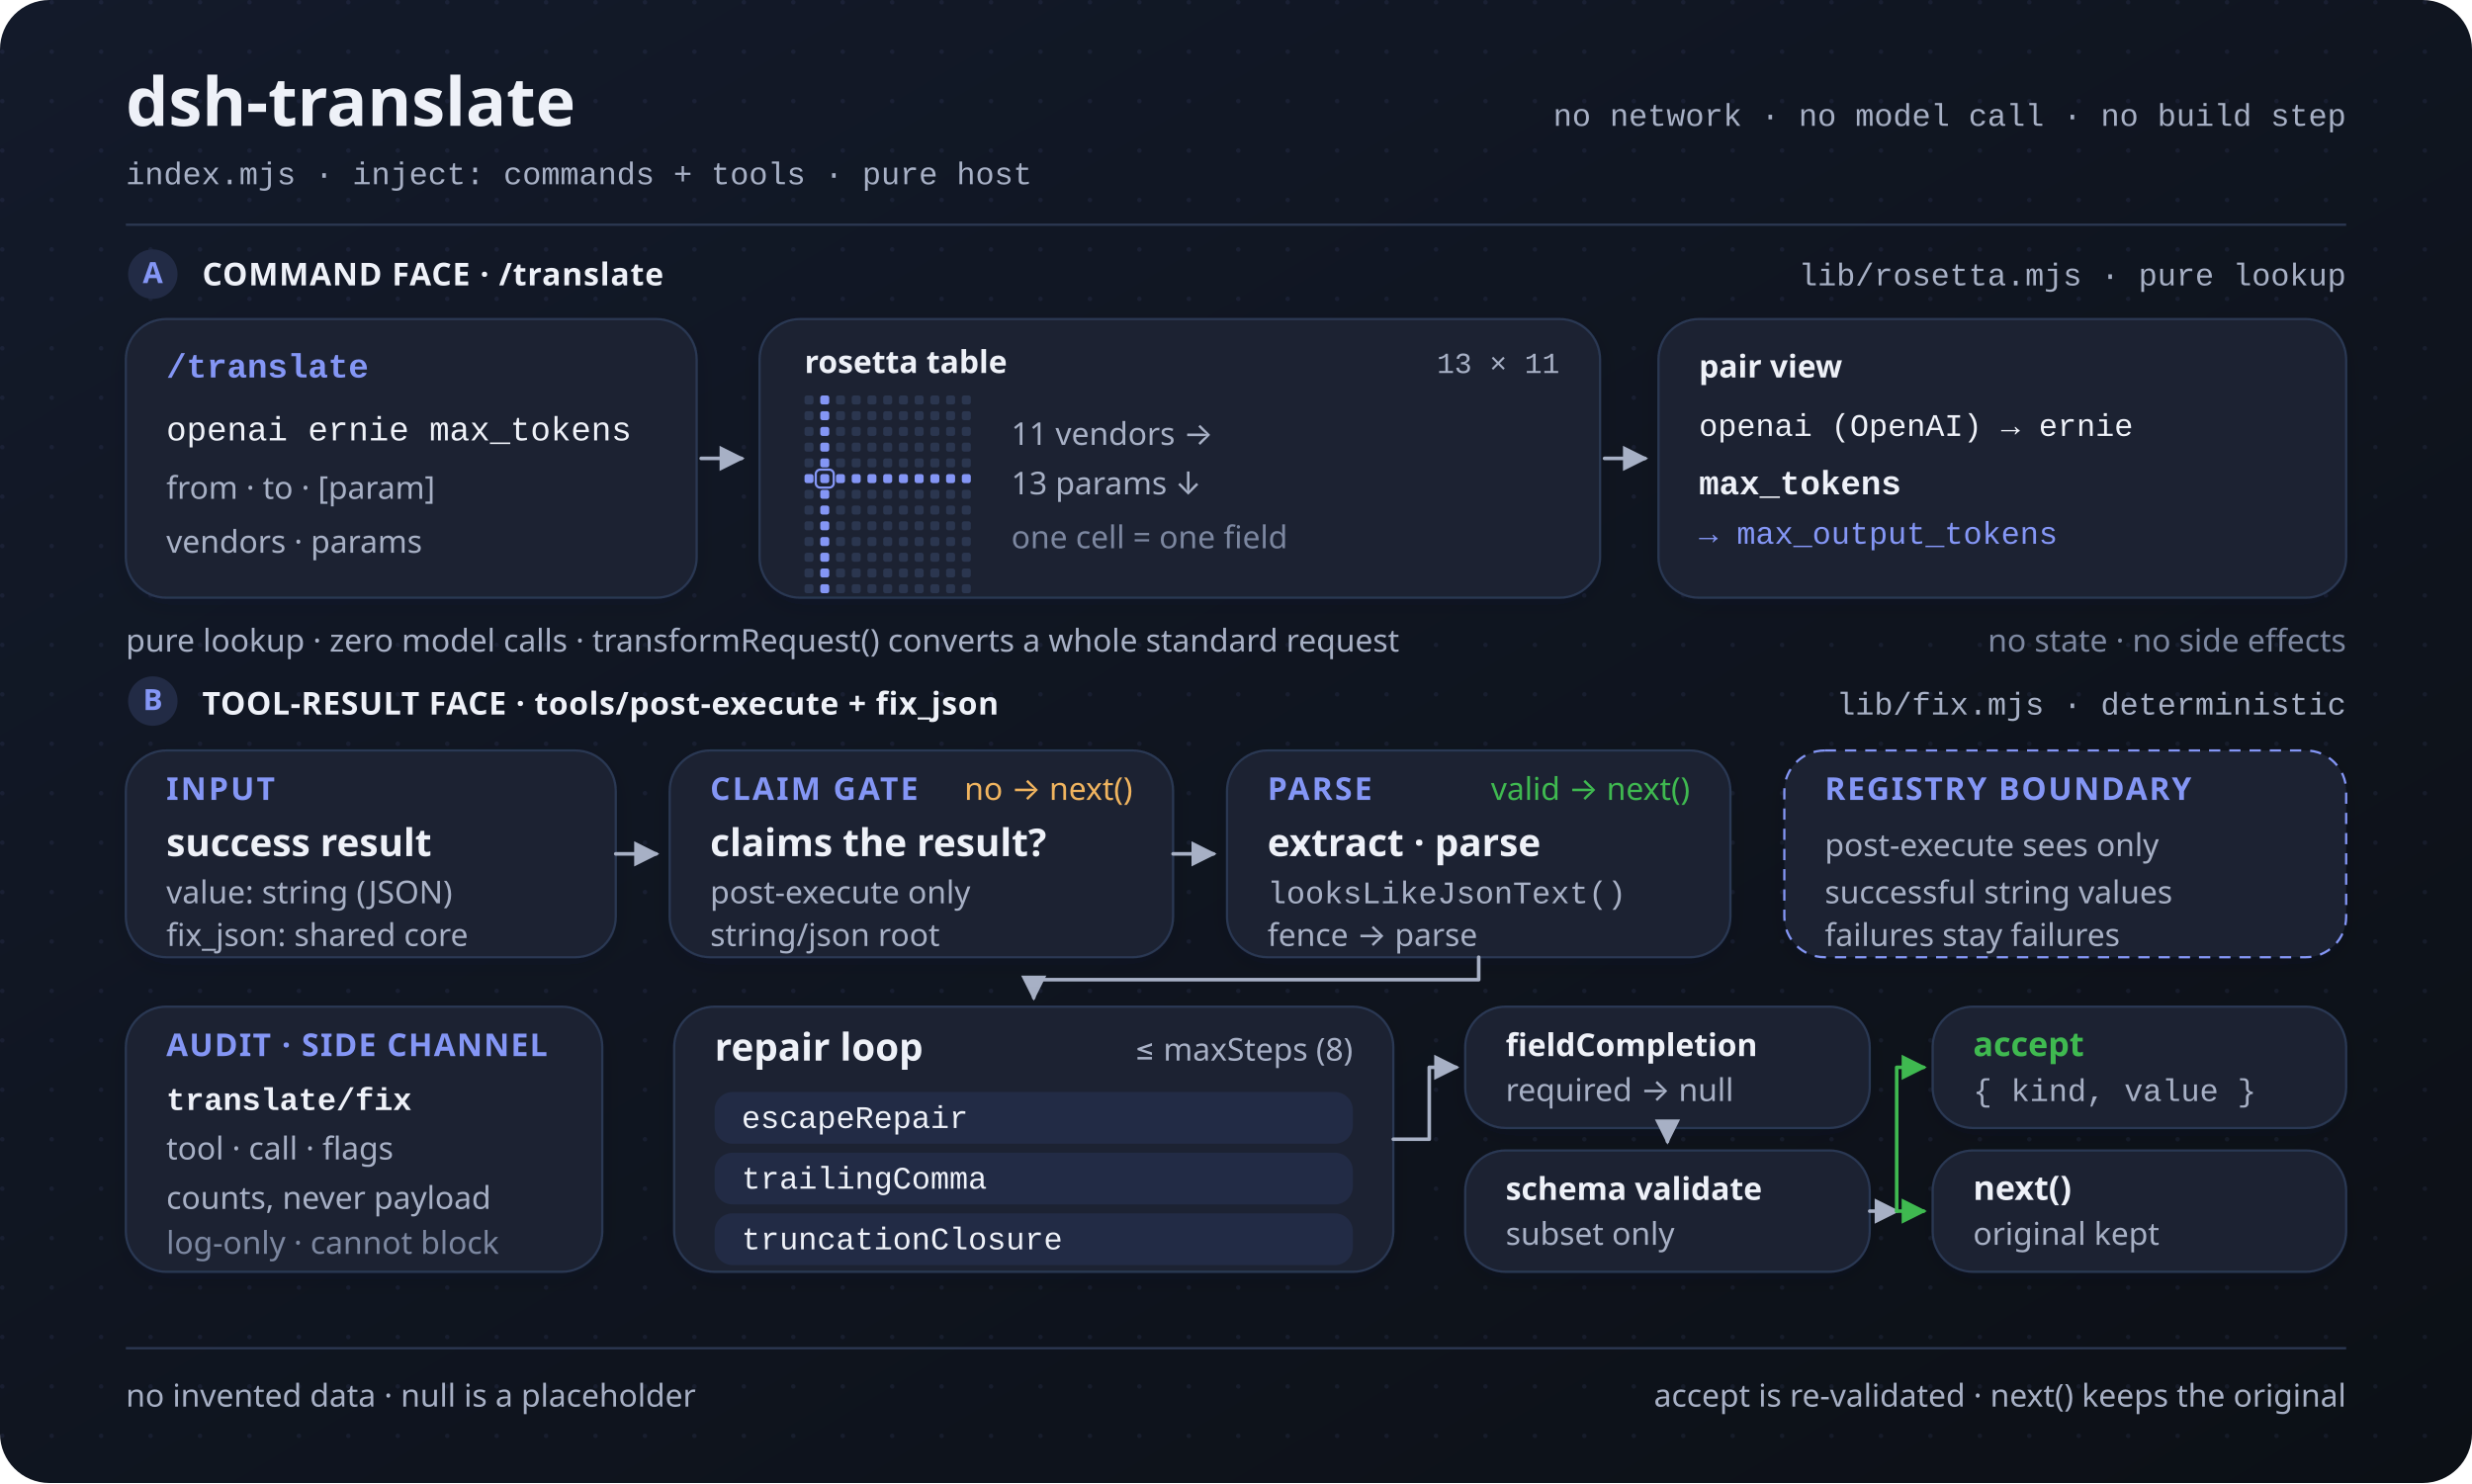
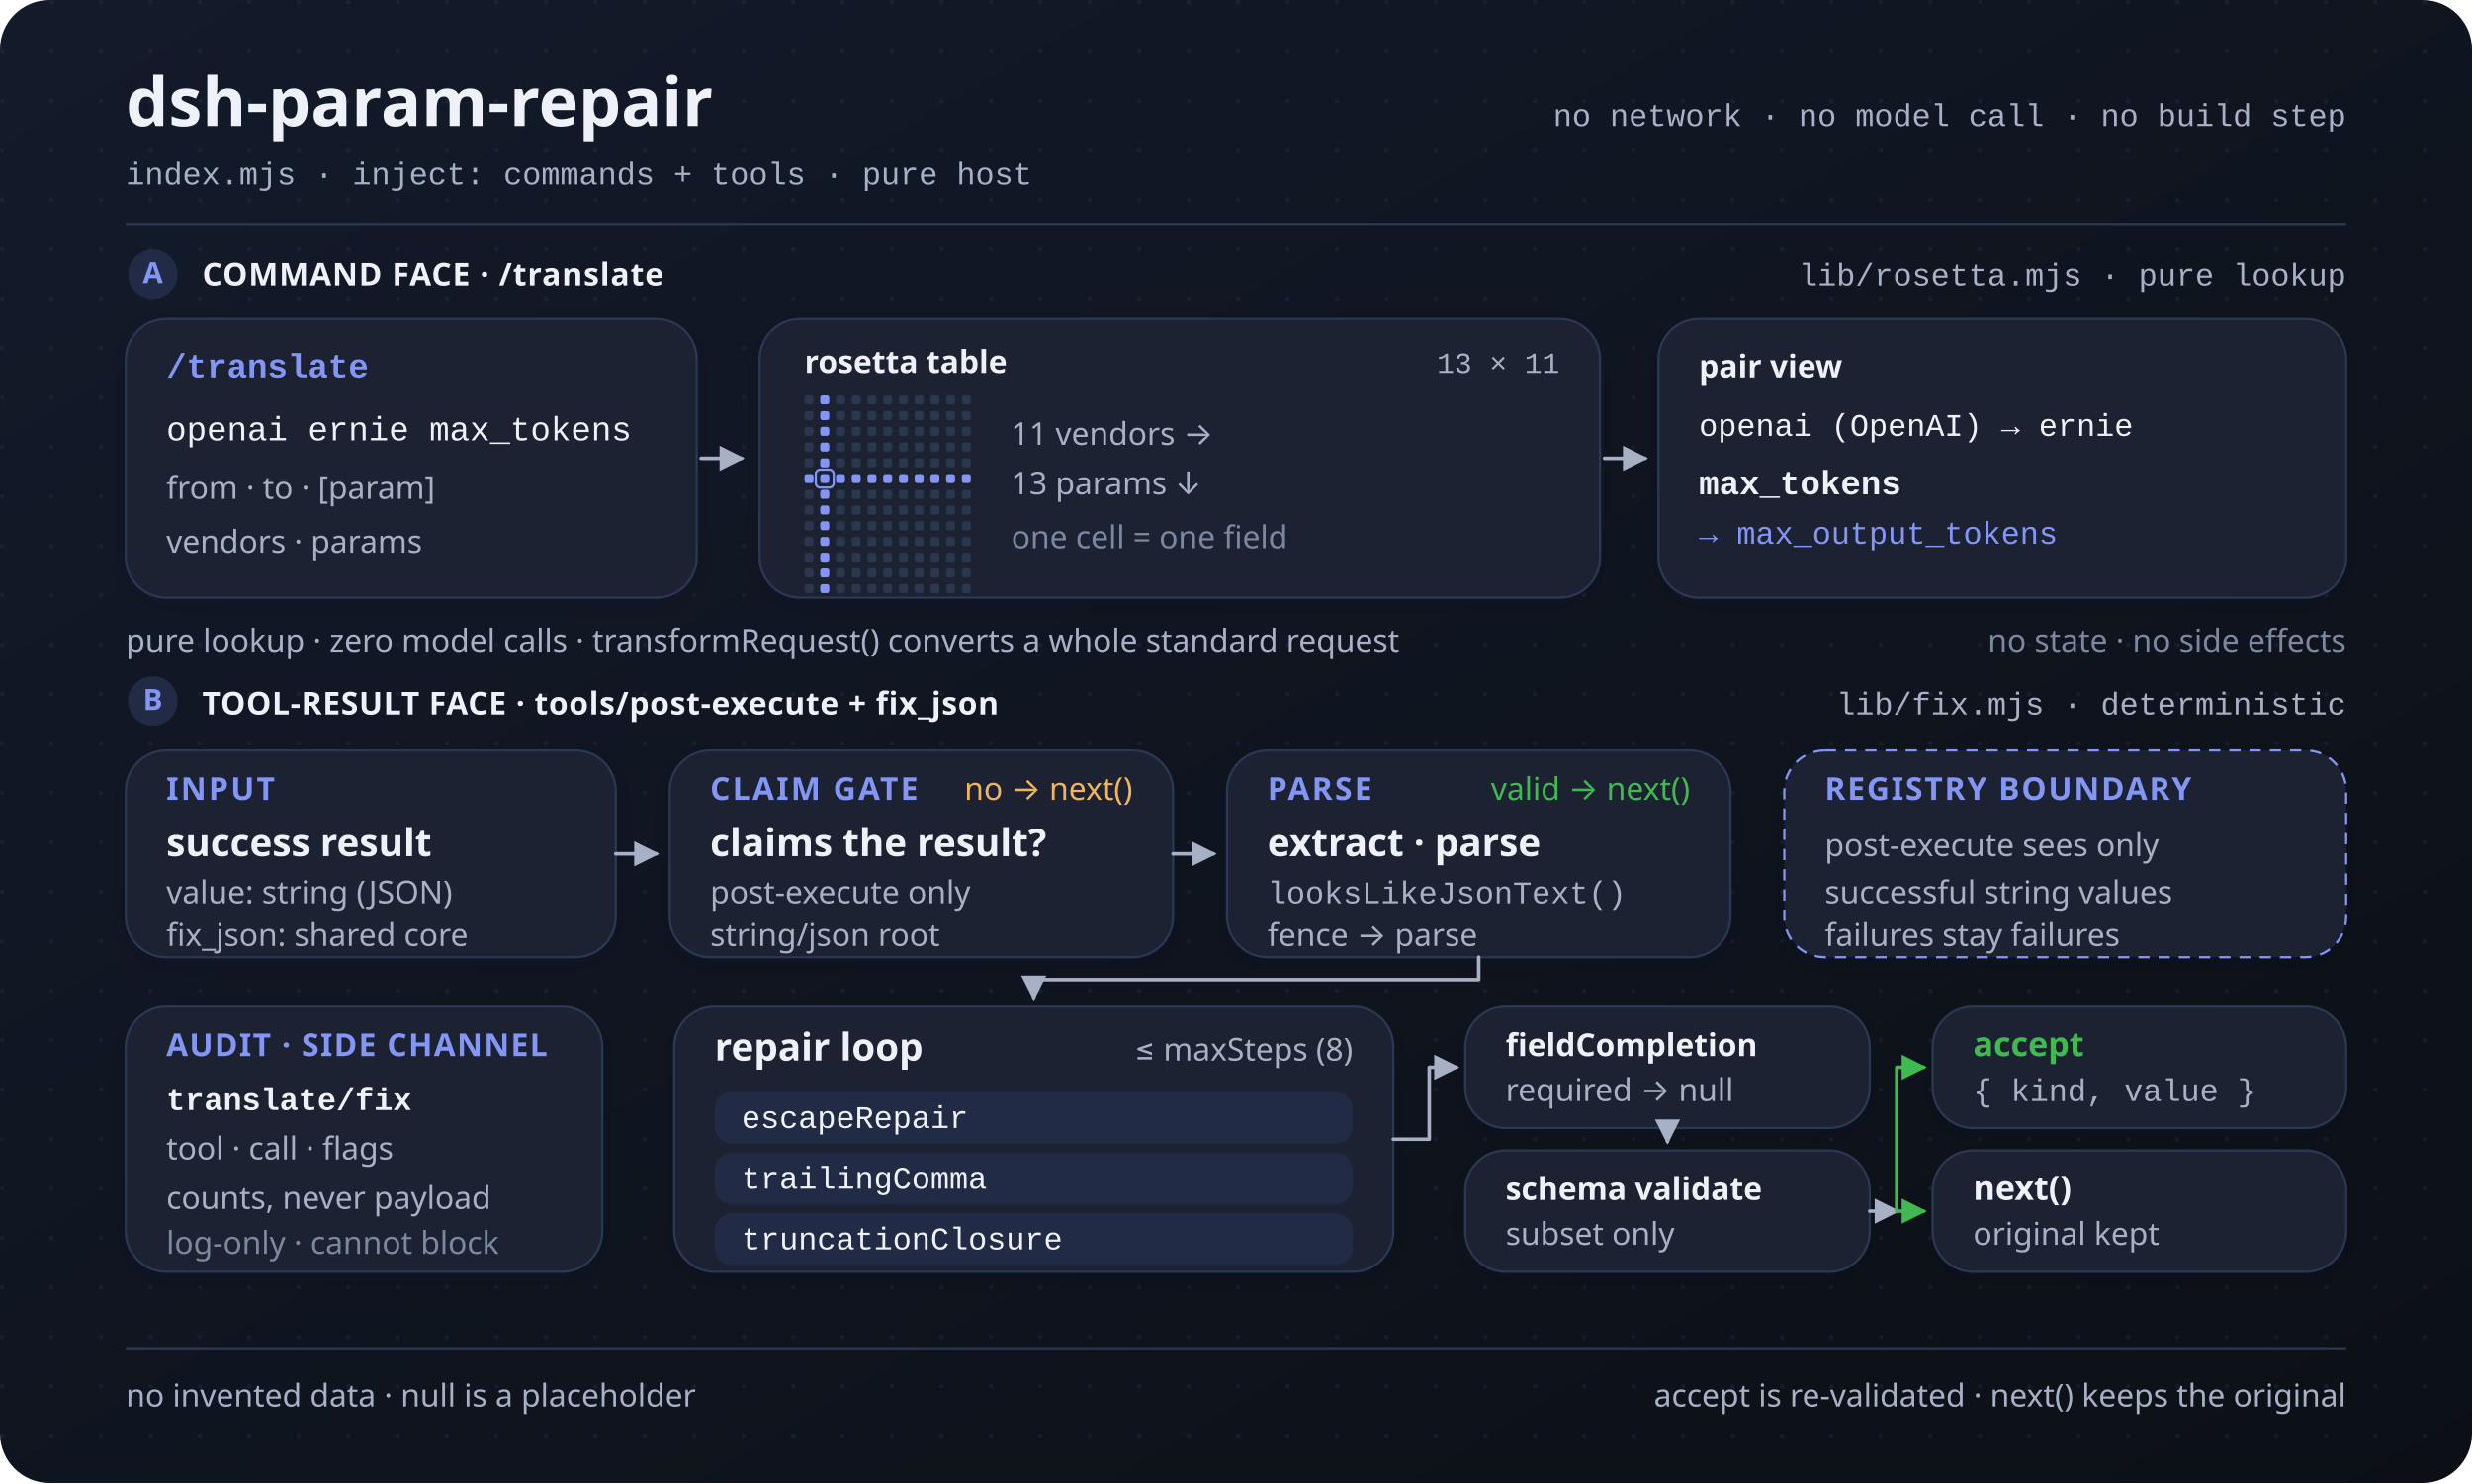
- <svg xmlns="http://www.w3.org/2000/svg" width="1100" height="660" viewBox="0 0 1100 660" role="img" aria-label="dsh-translate: two independent faces - the /translate rosetta lookup and the tools/post-execute JSON repair state machine">
+ <svg xmlns="http://www.w3.org/2000/svg" width="1100" height="660" viewBox="0 0 1100 660" role="img" aria-label="dsh-param-repair: two independent faces - the /translate rosetta lookup and the tools/post-execute JSON repair state machine">
  <defs>
    <linearGradient id="bg" x1="0" y1="0" x2="1" y2="1">
      <stop offset="0" stop-color="#131a2a" />
      <stop offset="1" stop-color="#0c1016" />
    </linearGradient>
    <pattern id="dots" width="22" height="22" patternUnits="userSpaceOnUse">
      <circle cx="1" cy="1" r="1" fill="#8496f5" opacity="0.075" />
    </pattern>
    <filter id="soft" x="-20%" y="-30%" width="140%" height="170%">
      <feDropShadow dx="0" dy="3" stdDeviation="6" flood-color="#1b2140" flood-opacity="0.10" />
    </filter>
    <marker id="arw" viewBox="0 0 8 8" refX="7" refY="4" markerWidth="7" markerHeight="7" orient="auto">
      <path d="M0 0 L8 4 L0 8 z" fill="#a7b0c5" />
    </marker>
    <marker id="arw-g" viewBox="0 0 8 8" refX="7" refY="4" markerWidth="7" markerHeight="7" orient="auto">
      <path d="M0 0 L8 4 L0 8 z" fill="#3fb950" />
    </marker>
    <marker id="arw-a" viewBox="0 0 8 8" refX="7" refY="4" markerWidth="7" markerHeight="7" orient="auto">
      <path d="M0 0 L8 4 L0 8 z" fill="#8496f5" />
    </marker>
  </defs>
  <rect width="1100" height="660" rx="22" fill="url(#bg)" />
  <rect width="1100" height="660" rx="22" fill="url(#dots)" />
-   <text x="56" y="56" fill="#eef1f8" font-family="ui-sans-serif,system-ui,-apple-system,'Segoe UI','Noto Sans',sans-serif" font-size="30" font-weight="700">dsh-translate</text>
+   <text x="56" y="56" fill="#eef1f8" font-family="ui-sans-serif,system-ui,-apple-system,'Segoe UI','Noto Sans',sans-serif" font-size="30" font-weight="700">dsh-param-repair</text>
  <text x="56" y="82" fill="#a7b0c5" font-family="ui-monospace,SFMono-Regular,'Cascadia Mono',Consolas,'Liberation Mono',monospace" font-size="14">index.mjs · inject: commands + tools · pure host</text>
  <text x="1044" y="56" fill="#a7b0c5" font-family="ui-monospace,SFMono-Regular,'Cascadia Mono',Consolas,'Liberation Mono',monospace" font-size="14" text-anchor="end">no network · no model call · no build step</text>
  <line x1="56" y1="100" x2="1044" y2="100" stroke="#2c3852" stroke-width="1" />
  <circle cx="68" cy="122" r="11" fill="#222b45" />
  <text x="68" y="126" fill="#8496f5" font-family="ui-sans-serif,system-ui,-apple-system,'Segoe UI','Noto Sans',sans-serif" font-size="13" font-weight="700" text-anchor="middle">A</text>
  <text x="90" y="127" fill="#eef1f8" font-family="ui-sans-serif,system-ui,-apple-system,'Segoe UI','Noto Sans',sans-serif" font-size="14" font-weight="700" letter-spacing="0.4">COMMAND FACE · /translate</text>
  <text x="1044" y="127" fill="#a7b0c5" font-family="ui-monospace,SFMono-Regular,'Cascadia Mono',Consolas,'Liberation Mono',monospace" font-size="14" text-anchor="end">lib/rosetta.mjs · pure lookup</text>
  <rect x="56" y="142" width="254" height="124" rx="18" fill="#1a2233" stroke="#2c3852" stroke-width="1" filter="url(#soft)" />
  <rect x="338" y="142" width="374" height="124" rx="18" fill="#1a2233" stroke="#2c3852" stroke-width="1" filter="url(#soft)" />
  <rect x="738" y="142" width="306" height="124" rx="18" fill="#1a2233" stroke="#2c3852" stroke-width="1" filter="url(#soft)" />
  <path d="M312 204 H330" fill="none" stroke="#a7b0c5" stroke-width="1.6" stroke-linecap="round" stroke-linejoin="round" marker-end="url(#arw)" />
  <path d="M714 204 H732" fill="none" stroke="#a7b0c5" stroke-width="1.6" stroke-linecap="round" stroke-linejoin="round" marker-end="url(#arw)" />
  <text x="74" y="168" fill="#8496f5" font-family="ui-monospace,SFMono-Regular,'Cascadia Mono',Consolas,'Liberation Mono',monospace" font-size="15" font-weight="700">/translate</text>
  <text x="74" y="196" fill="#eef1f8" font-family="ui-monospace,SFMono-Regular,'Cascadia Mono',Consolas,'Liberation Mono',monospace" font-size="15">openai ernie max_tokens</text>
  <text x="74" y="222" fill="#a7b0c5" font-family="ui-sans-serif,system-ui,-apple-system,'Segoe UI','Noto Sans',sans-serif" font-size="14">from · to · [param]</text>
  <text x="74" y="246" fill="#a7b0c5" font-family="ui-sans-serif,system-ui,-apple-system,'Segoe UI','Noto Sans',sans-serif" font-size="14">vendors · params</text>
  <text x="358" y="166" fill="#eef1f8" font-family="ui-sans-serif,system-ui,-apple-system,'Segoe UI','Noto Sans',sans-serif" font-size="14" font-weight="700">rosetta table</text>
  <text x="694" y="166" fill="#a7b0c5" font-family="ui-monospace,SFMono-Regular,'Cascadia Mono',Consolas,'Liberation Mono',monospace" font-size="13" text-anchor="end">13 × 11</text>
  <rect x="358" y="176" width="4" height="4" rx="1" fill="#2c3852" opacity="0.9" />
  <rect x="365" y="176" width="4" height="4" rx="1" fill="#8496f5" opacity="1" />
  <rect x="372" y="176" width="4" height="4" rx="1" fill="#2c3852" opacity="0.9" />
  <rect x="379" y="176" width="4" height="4" rx="1" fill="#2c3852" opacity="0.9" />
  <rect x="386" y="176" width="4" height="4" rx="1" fill="#2c3852" opacity="0.9" />
  <rect x="393" y="176" width="4" height="4" rx="1" fill="#2c3852" opacity="0.9" />
  <rect x="400" y="176" width="4" height="4" rx="1" fill="#2c3852" opacity="0.9" />
  <rect x="407" y="176" width="4" height="4" rx="1" fill="#2c3852" opacity="0.9" />
  <rect x="414" y="176" width="4" height="4" rx="1" fill="#2c3852" opacity="0.9" />
  <rect x="421" y="176" width="4" height="4" rx="1" fill="#2c3852" opacity="0.9" />
  <rect x="428" y="176" width="4" height="4" rx="1" fill="#2c3852" opacity="0.9" />
  <rect x="358" y="183" width="4" height="4" rx="1" fill="#2c3852" opacity="0.9" />
  <rect x="365" y="183" width="4" height="4" rx="1" fill="#8496f5" opacity="1" />
  <rect x="372" y="183" width="4" height="4" rx="1" fill="#2c3852" opacity="0.9" />
  <rect x="379" y="183" width="4" height="4" rx="1" fill="#2c3852" opacity="0.9" />
  <rect x="386" y="183" width="4" height="4" rx="1" fill="#2c3852" opacity="0.9" />
  <rect x="393" y="183" width="4" height="4" rx="1" fill="#2c3852" opacity="0.9" />
  <rect x="400" y="183" width="4" height="4" rx="1" fill="#2c3852" opacity="0.9" />
  <rect x="407" y="183" width="4" height="4" rx="1" fill="#2c3852" opacity="0.9" />
  <rect x="414" y="183" width="4" height="4" rx="1" fill="#2c3852" opacity="0.9" />
  <rect x="421" y="183" width="4" height="4" rx="1" fill="#2c3852" opacity="0.9" />
  <rect x="428" y="183" width="4" height="4" rx="1" fill="#2c3852" opacity="0.9" />
  <rect x="358" y="190" width="4" height="4" rx="1" fill="#2c3852" opacity="0.9" />
  <rect x="365" y="190" width="4" height="4" rx="1" fill="#8496f5" opacity="1" />
  <rect x="372" y="190" width="4" height="4" rx="1" fill="#2c3852" opacity="0.9" />
  <rect x="379" y="190" width="4" height="4" rx="1" fill="#2c3852" opacity="0.9" />
  <rect x="386" y="190" width="4" height="4" rx="1" fill="#2c3852" opacity="0.9" />
  <rect x="393" y="190" width="4" height="4" rx="1" fill="#2c3852" opacity="0.9" />
  <rect x="400" y="190" width="4" height="4" rx="1" fill="#2c3852" opacity="0.9" />
  <rect x="407" y="190" width="4" height="4" rx="1" fill="#2c3852" opacity="0.9" />
  <rect x="414" y="190" width="4" height="4" rx="1" fill="#2c3852" opacity="0.9" />
  <rect x="421" y="190" width="4" height="4" rx="1" fill="#2c3852" opacity="0.9" />
  <rect x="428" y="190" width="4" height="4" rx="1" fill="#2c3852" opacity="0.9" />
  <rect x="358" y="197" width="4" height="4" rx="1" fill="#2c3852" opacity="0.9" />
  <rect x="365" y="197" width="4" height="4" rx="1" fill="#8496f5" opacity="1" />
  <rect x="372" y="197" width="4" height="4" rx="1" fill="#2c3852" opacity="0.9" />
  <rect x="379" y="197" width="4" height="4" rx="1" fill="#2c3852" opacity="0.9" />
  <rect x="386" y="197" width="4" height="4" rx="1" fill="#2c3852" opacity="0.9" />
  <rect x="393" y="197" width="4" height="4" rx="1" fill="#2c3852" opacity="0.9" />
  <rect x="400" y="197" width="4" height="4" rx="1" fill="#2c3852" opacity="0.9" />
  <rect x="407" y="197" width="4" height="4" rx="1" fill="#2c3852" opacity="0.9" />
  <rect x="414" y="197" width="4" height="4" rx="1" fill="#2c3852" opacity="0.9" />
  <rect x="421" y="197" width="4" height="4" rx="1" fill="#2c3852" opacity="0.9" />
  <rect x="428" y="197" width="4" height="4" rx="1" fill="#2c3852" opacity="0.9" />
  <rect x="358" y="204" width="4" height="4" rx="1" fill="#2c3852" opacity="0.9" />
  <rect x="365" y="204" width="4" height="4" rx="1" fill="#8496f5" opacity="1" />
  <rect x="372" y="204" width="4" height="4" rx="1" fill="#2c3852" opacity="0.9" />
  <rect x="379" y="204" width="4" height="4" rx="1" fill="#2c3852" opacity="0.9" />
  <rect x="386" y="204" width="4" height="4" rx="1" fill="#2c3852" opacity="0.9" />
  <rect x="393" y="204" width="4" height="4" rx="1" fill="#2c3852" opacity="0.9" />
  <rect x="400" y="204" width="4" height="4" rx="1" fill="#2c3852" opacity="0.9" />
  <rect x="407" y="204" width="4" height="4" rx="1" fill="#2c3852" opacity="0.9" />
  <rect x="414" y="204" width="4" height="4" rx="1" fill="#2c3852" opacity="0.9" />
  <rect x="421" y="204" width="4" height="4" rx="1" fill="#2c3852" opacity="0.9" />
  <rect x="428" y="204" width="4" height="4" rx="1" fill="#2c3852" opacity="0.9" />
  <rect x="358" y="211" width="4" height="4" rx="1" fill="#8496f5" opacity="1" />
  <rect x="365" y="211" width="4" height="4" rx="1" fill="#8496f5" opacity="1" />
  <rect x="372" y="211" width="4" height="4" rx="1" fill="#8496f5" opacity="1" />
  <rect x="379" y="211" width="4" height="4" rx="1" fill="#8496f5" opacity="1" />
  <rect x="386" y="211" width="4" height="4" rx="1" fill="#8496f5" opacity="1" />
  <rect x="393" y="211" width="4" height="4" rx="1" fill="#8496f5" opacity="1" />
  <rect x="400" y="211" width="4" height="4" rx="1" fill="#8496f5" opacity="1" />
  <rect x="407" y="211" width="4" height="4" rx="1" fill="#8496f5" opacity="1" />
  <rect x="414" y="211" width="4" height="4" rx="1" fill="#8496f5" opacity="1" />
  <rect x="421" y="211" width="4" height="4" rx="1" fill="#8496f5" opacity="1" />
  <rect x="428" y="211" width="4" height="4" rx="1" fill="#8496f5" opacity="1" />
  <rect x="358" y="218" width="4" height="4" rx="1" fill="#2c3852" opacity="0.9" />
  <rect x="365" y="218" width="4" height="4" rx="1" fill="#8496f5" opacity="1" />
  <rect x="372" y="218" width="4" height="4" rx="1" fill="#2c3852" opacity="0.9" />
  <rect x="379" y="218" width="4" height="4" rx="1" fill="#2c3852" opacity="0.9" />
  <rect x="386" y="218" width="4" height="4" rx="1" fill="#2c3852" opacity="0.9" />
  <rect x="393" y="218" width="4" height="4" rx="1" fill="#2c3852" opacity="0.9" />
  <rect x="400" y="218" width="4" height="4" rx="1" fill="#2c3852" opacity="0.9" />
  <rect x="407" y="218" width="4" height="4" rx="1" fill="#2c3852" opacity="0.9" />
  <rect x="414" y="218" width="4" height="4" rx="1" fill="#2c3852" opacity="0.9" />
  <rect x="421" y="218" width="4" height="4" rx="1" fill="#2c3852" opacity="0.9" />
  <rect x="428" y="218" width="4" height="4" rx="1" fill="#2c3852" opacity="0.9" />
  <rect x="358" y="225" width="4" height="4" rx="1" fill="#2c3852" opacity="0.9" />
  <rect x="365" y="225" width="4" height="4" rx="1" fill="#8496f5" opacity="1" />
  <rect x="372" y="225" width="4" height="4" rx="1" fill="#2c3852" opacity="0.9" />
  <rect x="379" y="225" width="4" height="4" rx="1" fill="#2c3852" opacity="0.9" />
  <rect x="386" y="225" width="4" height="4" rx="1" fill="#2c3852" opacity="0.9" />
  <rect x="393" y="225" width="4" height="4" rx="1" fill="#2c3852" opacity="0.9" />
  <rect x="400" y="225" width="4" height="4" rx="1" fill="#2c3852" opacity="0.9" />
  <rect x="407" y="225" width="4" height="4" rx="1" fill="#2c3852" opacity="0.9" />
  <rect x="414" y="225" width="4" height="4" rx="1" fill="#2c3852" opacity="0.9" />
  <rect x="421" y="225" width="4" height="4" rx="1" fill="#2c3852" opacity="0.9" />
  <rect x="428" y="225" width="4" height="4" rx="1" fill="#2c3852" opacity="0.9" />
  <rect x="358" y="232" width="4" height="4" rx="1" fill="#2c3852" opacity="0.9" />
  <rect x="365" y="232" width="4" height="4" rx="1" fill="#8496f5" opacity="1" />
  <rect x="372" y="232" width="4" height="4" rx="1" fill="#2c3852" opacity="0.9" />
  <rect x="379" y="232" width="4" height="4" rx="1" fill="#2c3852" opacity="0.9" />
  <rect x="386" y="232" width="4" height="4" rx="1" fill="#2c3852" opacity="0.9" />
  <rect x="393" y="232" width="4" height="4" rx="1" fill="#2c3852" opacity="0.9" />
  <rect x="400" y="232" width="4" height="4" rx="1" fill="#2c3852" opacity="0.9" />
  <rect x="407" y="232" width="4" height="4" rx="1" fill="#2c3852" opacity="0.9" />
  <rect x="414" y="232" width="4" height="4" rx="1" fill="#2c3852" opacity="0.9" />
  <rect x="421" y="232" width="4" height="4" rx="1" fill="#2c3852" opacity="0.9" />
  <rect x="428" y="232" width="4" height="4" rx="1" fill="#2c3852" opacity="0.9" />
  <rect x="358" y="239" width="4" height="4" rx="1" fill="#2c3852" opacity="0.9" />
  <rect x="365" y="239" width="4" height="4" rx="1" fill="#8496f5" opacity="1" />
  <rect x="372" y="239" width="4" height="4" rx="1" fill="#2c3852" opacity="0.9" />
  <rect x="379" y="239" width="4" height="4" rx="1" fill="#2c3852" opacity="0.9" />
  <rect x="386" y="239" width="4" height="4" rx="1" fill="#2c3852" opacity="0.9" />
  <rect x="393" y="239" width="4" height="4" rx="1" fill="#2c3852" opacity="0.9" />
  <rect x="400" y="239" width="4" height="4" rx="1" fill="#2c3852" opacity="0.9" />
  <rect x="407" y="239" width="4" height="4" rx="1" fill="#2c3852" opacity="0.9" />
  <rect x="414" y="239" width="4" height="4" rx="1" fill="#2c3852" opacity="0.9" />
  <rect x="421" y="239" width="4" height="4" rx="1" fill="#2c3852" opacity="0.9" />
  <rect x="428" y="239" width="4" height="4" rx="1" fill="#2c3852" opacity="0.9" />
  <rect x="358" y="246" width="4" height="4" rx="1" fill="#2c3852" opacity="0.9" />
  <rect x="365" y="246" width="4" height="4" rx="1" fill="#8496f5" opacity="1" />
  <rect x="372" y="246" width="4" height="4" rx="1" fill="#2c3852" opacity="0.9" />
  <rect x="379" y="246" width="4" height="4" rx="1" fill="#2c3852" opacity="0.9" />
  <rect x="386" y="246" width="4" height="4" rx="1" fill="#2c3852" opacity="0.9" />
  <rect x="393" y="246" width="4" height="4" rx="1" fill="#2c3852" opacity="0.9" />
  <rect x="400" y="246" width="4" height="4" rx="1" fill="#2c3852" opacity="0.9" />
  <rect x="407" y="246" width="4" height="4" rx="1" fill="#2c3852" opacity="0.9" />
  <rect x="414" y="246" width="4" height="4" rx="1" fill="#2c3852" opacity="0.9" />
  <rect x="421" y="246" width="4" height="4" rx="1" fill="#2c3852" opacity="0.9" />
  <rect x="428" y="246" width="4" height="4" rx="1" fill="#2c3852" opacity="0.9" />
  <rect x="358" y="253" width="4" height="4" rx="1" fill="#2c3852" opacity="0.9" />
  <rect x="365" y="253" width="4" height="4" rx="1" fill="#8496f5" opacity="1" />
  <rect x="372" y="253" width="4" height="4" rx="1" fill="#2c3852" opacity="0.9" />
  <rect x="379" y="253" width="4" height="4" rx="1" fill="#2c3852" opacity="0.9" />
  <rect x="386" y="253" width="4" height="4" rx="1" fill="#2c3852" opacity="0.9" />
  <rect x="393" y="253" width="4" height="4" rx="1" fill="#2c3852" opacity="0.9" />
  <rect x="400" y="253" width="4" height="4" rx="1" fill="#2c3852" opacity="0.9" />
  <rect x="407" y="253" width="4" height="4" rx="1" fill="#2c3852" opacity="0.9" />
  <rect x="414" y="253" width="4" height="4" rx="1" fill="#2c3852" opacity="0.9" />
  <rect x="421" y="253" width="4" height="4" rx="1" fill="#2c3852" opacity="0.9" />
  <rect x="428" y="253" width="4" height="4" rx="1" fill="#2c3852" opacity="0.9" />
  <rect x="358" y="260" width="4" height="4" rx="1" fill="#2c3852" opacity="0.9" />
  <rect x="365" y="260" width="4" height="4" rx="1" fill="#8496f5" opacity="1" />
  <rect x="372" y="260" width="4" height="4" rx="1" fill="#2c3852" opacity="0.9" />
  <rect x="379" y="260" width="4" height="4" rx="1" fill="#2c3852" opacity="0.9" />
  <rect x="386" y="260" width="4" height="4" rx="1" fill="#2c3852" opacity="0.9" />
  <rect x="393" y="260" width="4" height="4" rx="1" fill="#2c3852" opacity="0.9" />
  <rect x="400" y="260" width="4" height="4" rx="1" fill="#2c3852" opacity="0.9" />
  <rect x="407" y="260" width="4" height="4" rx="1" fill="#2c3852" opacity="0.9" />
  <rect x="414" y="260" width="4" height="4" rx="1" fill="#2c3852" opacity="0.9" />
  <rect x="421" y="260" width="4" height="4" rx="1" fill="#2c3852" opacity="0.9" />
  <rect x="428" y="260" width="4" height="4" rx="1" fill="#2c3852" opacity="0.9" />
  <rect x="363" y="209" width="8" height="8" rx="2" fill="none" stroke="#8496f5" stroke-width="1" />
  <text x="450" y="198" fill="#a7b0c5" font-family="ui-sans-serif,system-ui,-apple-system,'Segoe UI','Noto Sans',sans-serif" font-size="14">11 vendors →</text>
  <text x="450" y="220" fill="#a7b0c5" font-family="ui-sans-serif,system-ui,-apple-system,'Segoe UI','Noto Sans',sans-serif" font-size="14">13 params ↓</text>
  <text x="450" y="244" fill="#7c87a0" font-family="ui-sans-serif,system-ui,-apple-system,'Segoe UI','Noto Sans',sans-serif" font-size="14">one cell = one field</text>
  <text x="756" y="168" fill="#eef1f8" font-family="ui-sans-serif,system-ui,-apple-system,'Segoe UI','Noto Sans',sans-serif" font-size="14" font-weight="700">pair view</text>
  <text x="756" y="194" fill="#eef1f8" font-family="ui-monospace,SFMono-Regular,'Cascadia Mono',Consolas,'Liberation Mono',monospace" font-size="14">openai (OpenAI) → ernie</text>
  <text x="756" y="220" fill="#eef1f8" font-family="ui-monospace,SFMono-Regular,'Cascadia Mono',Consolas,'Liberation Mono',monospace" font-size="15" font-weight="700">max_tokens</text>
  <text x="756" y="242" fill="#8496f5" font-family="ui-monospace,SFMono-Regular,'Cascadia Mono',Consolas,'Liberation Mono',monospace" font-size="14">→ max_output_tokens</text>
  <text x="56" y="290" fill="#a7b0c5" font-family="ui-sans-serif,system-ui,-apple-system,'Segoe UI','Noto Sans',sans-serif" font-size="14">pure lookup · zero model calls · transformRequest() converts a whole standard request</text>
  <text x="1044" y="290" fill="#7c87a0" font-family="ui-sans-serif,system-ui,-apple-system,'Segoe UI','Noto Sans',sans-serif" font-size="14" text-anchor="end">no state · no side effects</text>
  <circle cx="68" cy="312" r="11" fill="#222b45" />
  <text x="68" y="316" fill="#8496f5" font-family="ui-sans-serif,system-ui,-apple-system,'Segoe UI','Noto Sans',sans-serif" font-size="13" font-weight="700" text-anchor="middle">B</text>
  <text x="90" y="318" fill="#eef1f8" font-family="ui-sans-serif,system-ui,-apple-system,'Segoe UI','Noto Sans',sans-serif" font-size="14" font-weight="700" letter-spacing="0.3">TOOL-RESULT FACE · tools/post-execute + fix_json</text>
  <text x="1044" y="318" fill="#a7b0c5" font-family="ui-monospace,SFMono-Regular,'Cascadia Mono',Consolas,'Liberation Mono',monospace" font-size="14" text-anchor="end">lib/fix.mjs · deterministic</text>
  <rect x="56" y="334" width="218" height="92" rx="18" fill="#1a2233" stroke="#2c3852" stroke-width="1" filter="url(#soft)" />
  <rect x="298" y="334" width="224" height="92" rx="18" fill="#1a2233" stroke="#2c3852" stroke-width="1" filter="url(#soft)" />
  <rect x="546" y="334" width="224" height="92" rx="18" fill="#1a2233" stroke="#2c3852" stroke-width="1" filter="url(#soft)" />
  <rect x="794" y="334" width="250" height="92" rx="18" fill="#1a2233" stroke="#8496f5" stroke-width="1" filter="url(#soft)" stroke-dasharray="5 4" />
  <path d="M274 380 H292" fill="none" stroke="#a7b0c5" stroke-width="1.6" stroke-linecap="round" stroke-linejoin="round" marker-end="url(#arw)" />
  <path d="M522 380 H540" fill="none" stroke="#a7b0c5" stroke-width="1.6" stroke-linecap="round" stroke-linejoin="round" marker-end="url(#arw)" />
  <text x="74" y="356" fill="#8496f5" font-family="ui-sans-serif,system-ui,-apple-system,'Segoe UI','Noto Sans',sans-serif" font-size="14" font-weight="700" letter-spacing="1">INPUT</text>
  <text x="74" y="381" fill="#eef1f8" font-family="ui-sans-serif,system-ui,-apple-system,'Segoe UI','Noto Sans',sans-serif" font-size="17" font-weight="700">success result</text>
  <text x="74" y="402" fill="#a7b0c5" font-family="ui-sans-serif,system-ui,-apple-system,'Segoe UI','Noto Sans',sans-serif" font-size="14">value: string (JSON)</text>
  <text x="74" y="421" fill="#a7b0c5" font-family="ui-sans-serif,system-ui,-apple-system,'Segoe UI','Noto Sans',sans-serif" font-size="14">fix_json: shared core</text>
  <text x="316" y="356" fill="#8496f5" font-family="ui-sans-serif,system-ui,-apple-system,'Segoe UI','Noto Sans',sans-serif" font-size="14" font-weight="700" letter-spacing="1">CLAIM GATE</text>
  <text x="504" y="356" fill="#f0b45f" font-family="ui-sans-serif,system-ui,-apple-system,'Segoe UI','Noto Sans',sans-serif" font-size="14" text-anchor="end">no → next()</text>
  <text x="316" y="381" fill="#eef1f8" font-family="ui-sans-serif,system-ui,-apple-system,'Segoe UI','Noto Sans',sans-serif" font-size="17" font-weight="700">claims the result?</text>
  <text x="316" y="402" fill="#a7b0c5" font-family="ui-sans-serif,system-ui,-apple-system,'Segoe UI','Noto Sans',sans-serif" font-size="14">post-execute only</text>
  <text x="316" y="421" fill="#a7b0c5" font-family="ui-sans-serif,system-ui,-apple-system,'Segoe UI','Noto Sans',sans-serif" font-size="14">string/json root</text>
  <text x="564" y="356" fill="#8496f5" font-family="ui-sans-serif,system-ui,-apple-system,'Segoe UI','Noto Sans',sans-serif" font-size="14" font-weight="700" letter-spacing="1">PARSE</text>
  <text x="752" y="356" fill="#3fb950" font-family="ui-sans-serif,system-ui,-apple-system,'Segoe UI','Noto Sans',sans-serif" font-size="14" text-anchor="end">valid → next()</text>
  <text x="564" y="381" fill="#eef1f8" font-family="ui-sans-serif,system-ui,-apple-system,'Segoe UI','Noto Sans',sans-serif" font-size="17" font-weight="700">extract · parse</text>
  <text x="564" y="402" fill="#a7b0c5" font-family="ui-monospace,SFMono-Regular,'Cascadia Mono',Consolas,'Liberation Mono',monospace" font-size="14">looksLikeJsonText()</text>
  <text x="564" y="421" fill="#a7b0c5" font-family="ui-sans-serif,system-ui,-apple-system,'Segoe UI','Noto Sans',sans-serif" font-size="14">fence → parse</text>
  <text x="812" y="356" fill="#8496f5" font-family="ui-sans-serif,system-ui,-apple-system,'Segoe UI','Noto Sans',sans-serif" font-size="14" font-weight="700" letter-spacing="0.8">REGISTRY BOUNDARY</text>
  <text x="812" y="381" fill="#a7b0c5" font-family="ui-sans-serif,system-ui,-apple-system,'Segoe UI','Noto Sans',sans-serif" font-size="14">post-execute sees only</text>
  <text x="812" y="402" fill="#a7b0c5" font-family="ui-sans-serif,system-ui,-apple-system,'Segoe UI','Noto Sans',sans-serif" font-size="14">successful string values</text>
  <text x="812" y="421" fill="#a7b0c5" font-family="ui-sans-serif,system-ui,-apple-system,'Segoe UI','Noto Sans',sans-serif" font-size="14">failures stay failures</text>
  <path d="M658 426 V436 H460 V444" fill="none" stroke="#a7b0c5" stroke-width="1.6" stroke-linecap="round" stroke-linejoin="round" marker-end="url(#arw)" />
  <rect x="56" y="448" width="212" height="118" rx="18" fill="#1a2233" stroke="#2c3852" stroke-width="1" filter="url(#soft)" />
  <rect x="300" y="448" width="320" height="118" rx="18" fill="#1a2233" stroke="#2c3852" stroke-width="1" filter="url(#soft)" />
  <rect x="652" y="448" width="180" height="54" rx="18" fill="#1a2233" stroke="#2c3852" stroke-width="1" filter="url(#soft)" />
  <rect x="652" y="512" width="180" height="54" rx="18" fill="#1a2233" stroke="#2c3852" stroke-width="1" filter="url(#soft)" />
  <rect x="860" y="448" width="184" height="54" rx="18" fill="#1a2233" stroke="#2c3852" stroke-width="1" filter="url(#soft)" />
  <rect x="860" y="512" width="184" height="54" rx="18" fill="#1a2233" stroke="#2c3852" stroke-width="1" filter="url(#soft)" />
  <text x="74" y="470" fill="#8496f5" font-family="ui-sans-serif,system-ui,-apple-system,'Segoe UI','Noto Sans',sans-serif" font-size="14" font-weight="700" letter-spacing="0.6">AUDIT · SIDE CHANNEL</text>
  <text x="74" y="494" fill="#eef1f8" font-family="ui-monospace,SFMono-Regular,'Cascadia Mono',Consolas,'Liberation Mono',monospace" font-size="14" font-weight="700">translate/fix</text>
  <text x="74" y="516" fill="#a7b0c5" font-family="ui-sans-serif,system-ui,-apple-system,'Segoe UI','Noto Sans',sans-serif" font-size="14">tool · call · flags</text>
  <text x="74" y="538" fill="#a7b0c5" font-family="ui-sans-serif,system-ui,-apple-system,'Segoe UI','Noto Sans',sans-serif" font-size="14">counts, never payload</text>
  <text x="74" y="558" fill="#7c87a0" font-family="ui-sans-serif,system-ui,-apple-system,'Segoe UI','Noto Sans',sans-serif" font-size="14">log-only · cannot block</text>
  <text x="318" y="472" fill="#eef1f8" font-family="ui-sans-serif,system-ui,-apple-system,'Segoe UI','Noto Sans',sans-serif" font-size="17" font-weight="700">repair loop</text>
  <text x="602" y="472" fill="#a7b0c5" font-family="ui-sans-serif,system-ui,-apple-system,'Segoe UI','Noto Sans',sans-serif" font-size="14" text-anchor="end">≤ maxSteps (8)</text>
  <rect x="318" y="486" width="284" height="23" rx="8" fill="#222b45" />
  <rect x="318" y="513" width="284" height="23" rx="8" fill="#222b45" />
  <rect x="318" y="540" width="284" height="23" rx="8" fill="#222b45" />
  <text x="330" y="502" fill="#eef1f8" font-family="ui-monospace,SFMono-Regular,'Cascadia Mono',Consolas,'Liberation Mono',monospace" font-size="14">escapeRepair</text>
  <text x="330" y="529" fill="#eef1f8" font-family="ui-monospace,SFMono-Regular,'Cascadia Mono',Consolas,'Liberation Mono',monospace" font-size="14">trailingComma</text>
  <text x="330" y="556" fill="#eef1f8" font-family="ui-monospace,SFMono-Regular,'Cascadia Mono',Consolas,'Liberation Mono',monospace" font-size="14">truncationClosure</text>
  <text x="670" y="470" fill="#eef1f8" font-family="ui-sans-serif,system-ui,-apple-system,'Segoe UI','Noto Sans',sans-serif" font-size="14" font-weight="700">fieldCompletion</text>
  <text x="670" y="490" fill="#a7b0c5" font-family="ui-sans-serif,system-ui,-apple-system,'Segoe UI','Noto Sans',sans-serif" font-size="14">required → null</text>
  <text x="670" y="534" fill="#eef1f8" font-family="ui-sans-serif,system-ui,-apple-system,'Segoe UI','Noto Sans',sans-serif" font-size="14" font-weight="700">schema validate</text>
  <text x="670" y="554" fill="#a7b0c5" font-family="ui-sans-serif,system-ui,-apple-system,'Segoe UI','Noto Sans',sans-serif" font-size="14">subset only</text>
  <text x="878" y="470" fill="#3fb950" font-family="ui-sans-serif,system-ui,-apple-system,'Segoe UI','Noto Sans',sans-serif" font-size="15" font-weight="700">accept</text>
  <text x="878" y="490" fill="#a7b0c5" font-family="ui-monospace,SFMono-Regular,'Cascadia Mono',Consolas,'Liberation Mono',monospace" font-size="14">{ kind, value }</text>
  <text x="878" y="534" fill="#eef1f8" font-family="ui-sans-serif,system-ui,-apple-system,'Segoe UI','Noto Sans',sans-serif" font-size="15" font-weight="700">next()</text>
  <text x="878" y="554" fill="#a7b0c5" font-family="ui-sans-serif,system-ui,-apple-system,'Segoe UI','Noto Sans',sans-serif" font-size="14">original kept</text>
  <path d="M620 507 H636 V475 H648" fill="none" stroke="#a7b0c5" stroke-width="1.6" stroke-linecap="round" stroke-linejoin="round" marker-end="url(#arw)" />
  <path d="M742 502 V508" fill="none" stroke="#a7b0c5" stroke-width="1.6" stroke-linecap="round" stroke-linejoin="round" marker-end="url(#arw)" />
  <path d="M832 539 H844" fill="none" stroke="#a7b0c5" stroke-width="1.6" stroke-linecap="round" stroke-linejoin="round" marker-end="url(#arw)" />
  <path d="M844 539 V475 H856" fill="none" stroke="#3fb950" stroke-width="1.6" stroke-linecap="round" stroke-linejoin="round" marker-end="url(#arw-g)" />
  <path d="M844 539 H856" fill="none" stroke="#3fb950" stroke-width="1.6" stroke-linecap="round" stroke-linejoin="round" marker-end="url(#arw-g)" />
  <line x1="56" y1="600" x2="1044" y2="600" stroke="#2c3852" stroke-width="1" />
  <text x="56" y="626" fill="#a7b0c5" font-family="ui-sans-serif,system-ui,-apple-system,'Segoe UI','Noto Sans',sans-serif" font-size="14">no invented data · null is a placeholder</text>
  <text x="1044" y="626" fill="#a7b0c5" font-family="ui-sans-serif,system-ui,-apple-system,'Segoe UI','Noto Sans',sans-serif" font-size="14" text-anchor="end">accept is re-validated · next() keeps the original</text>
</svg>
